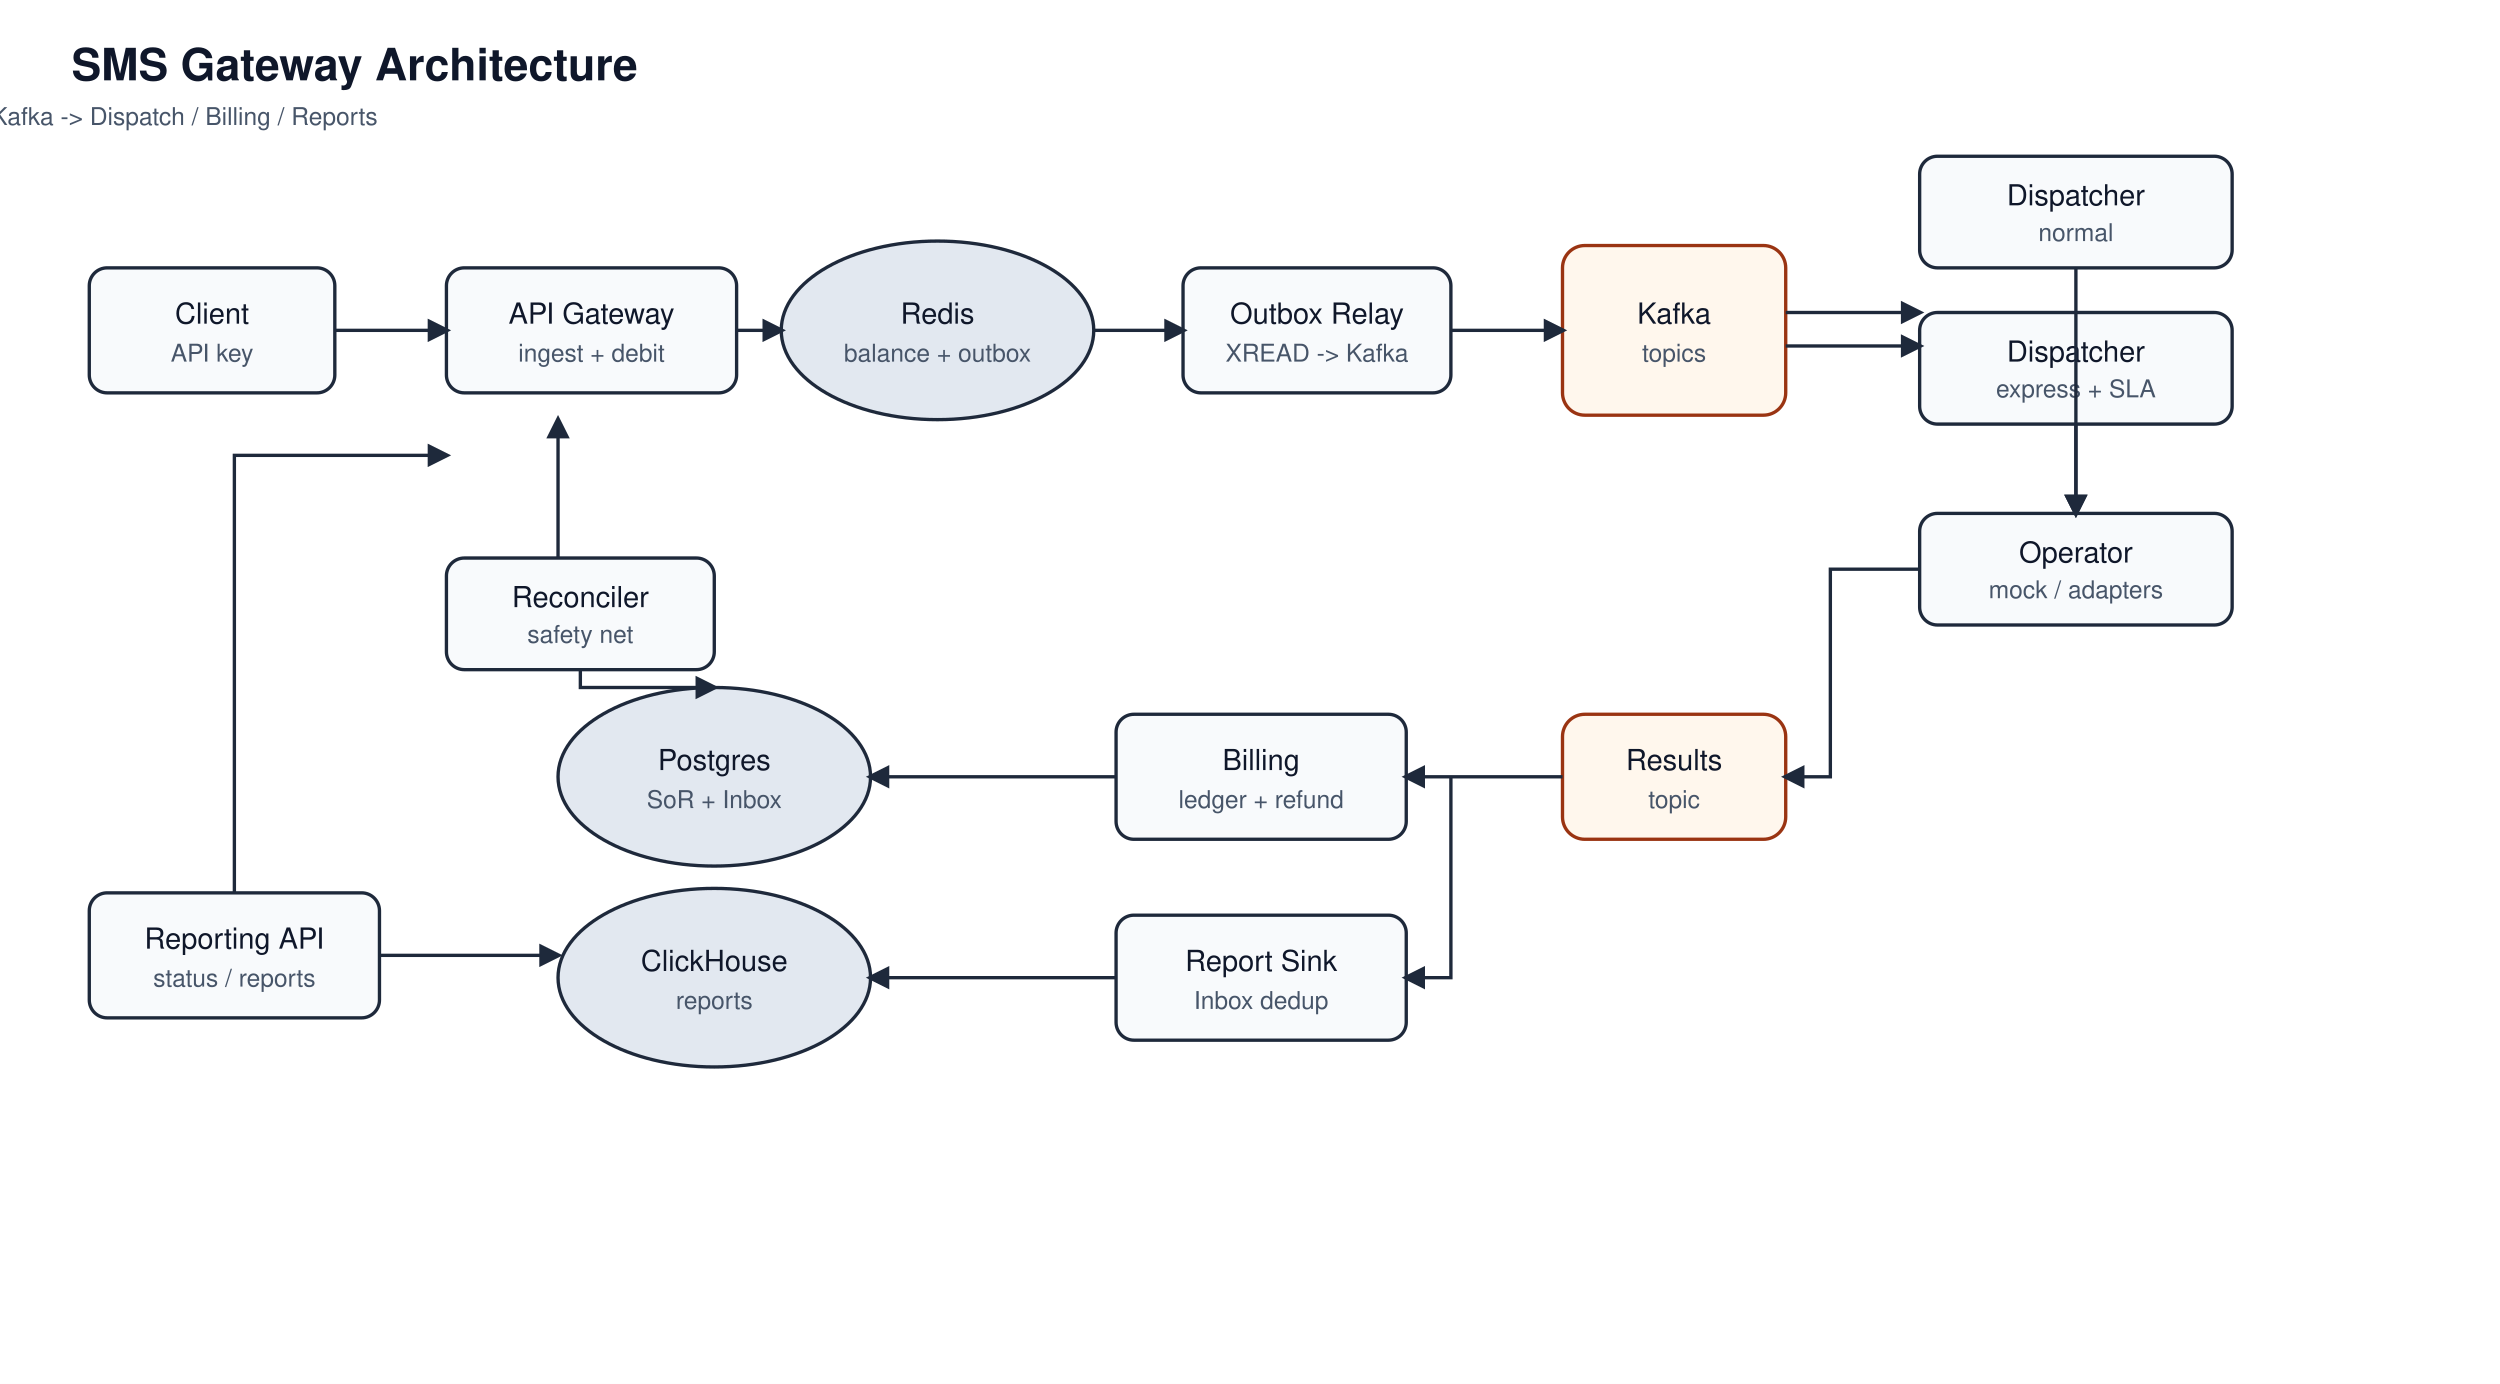
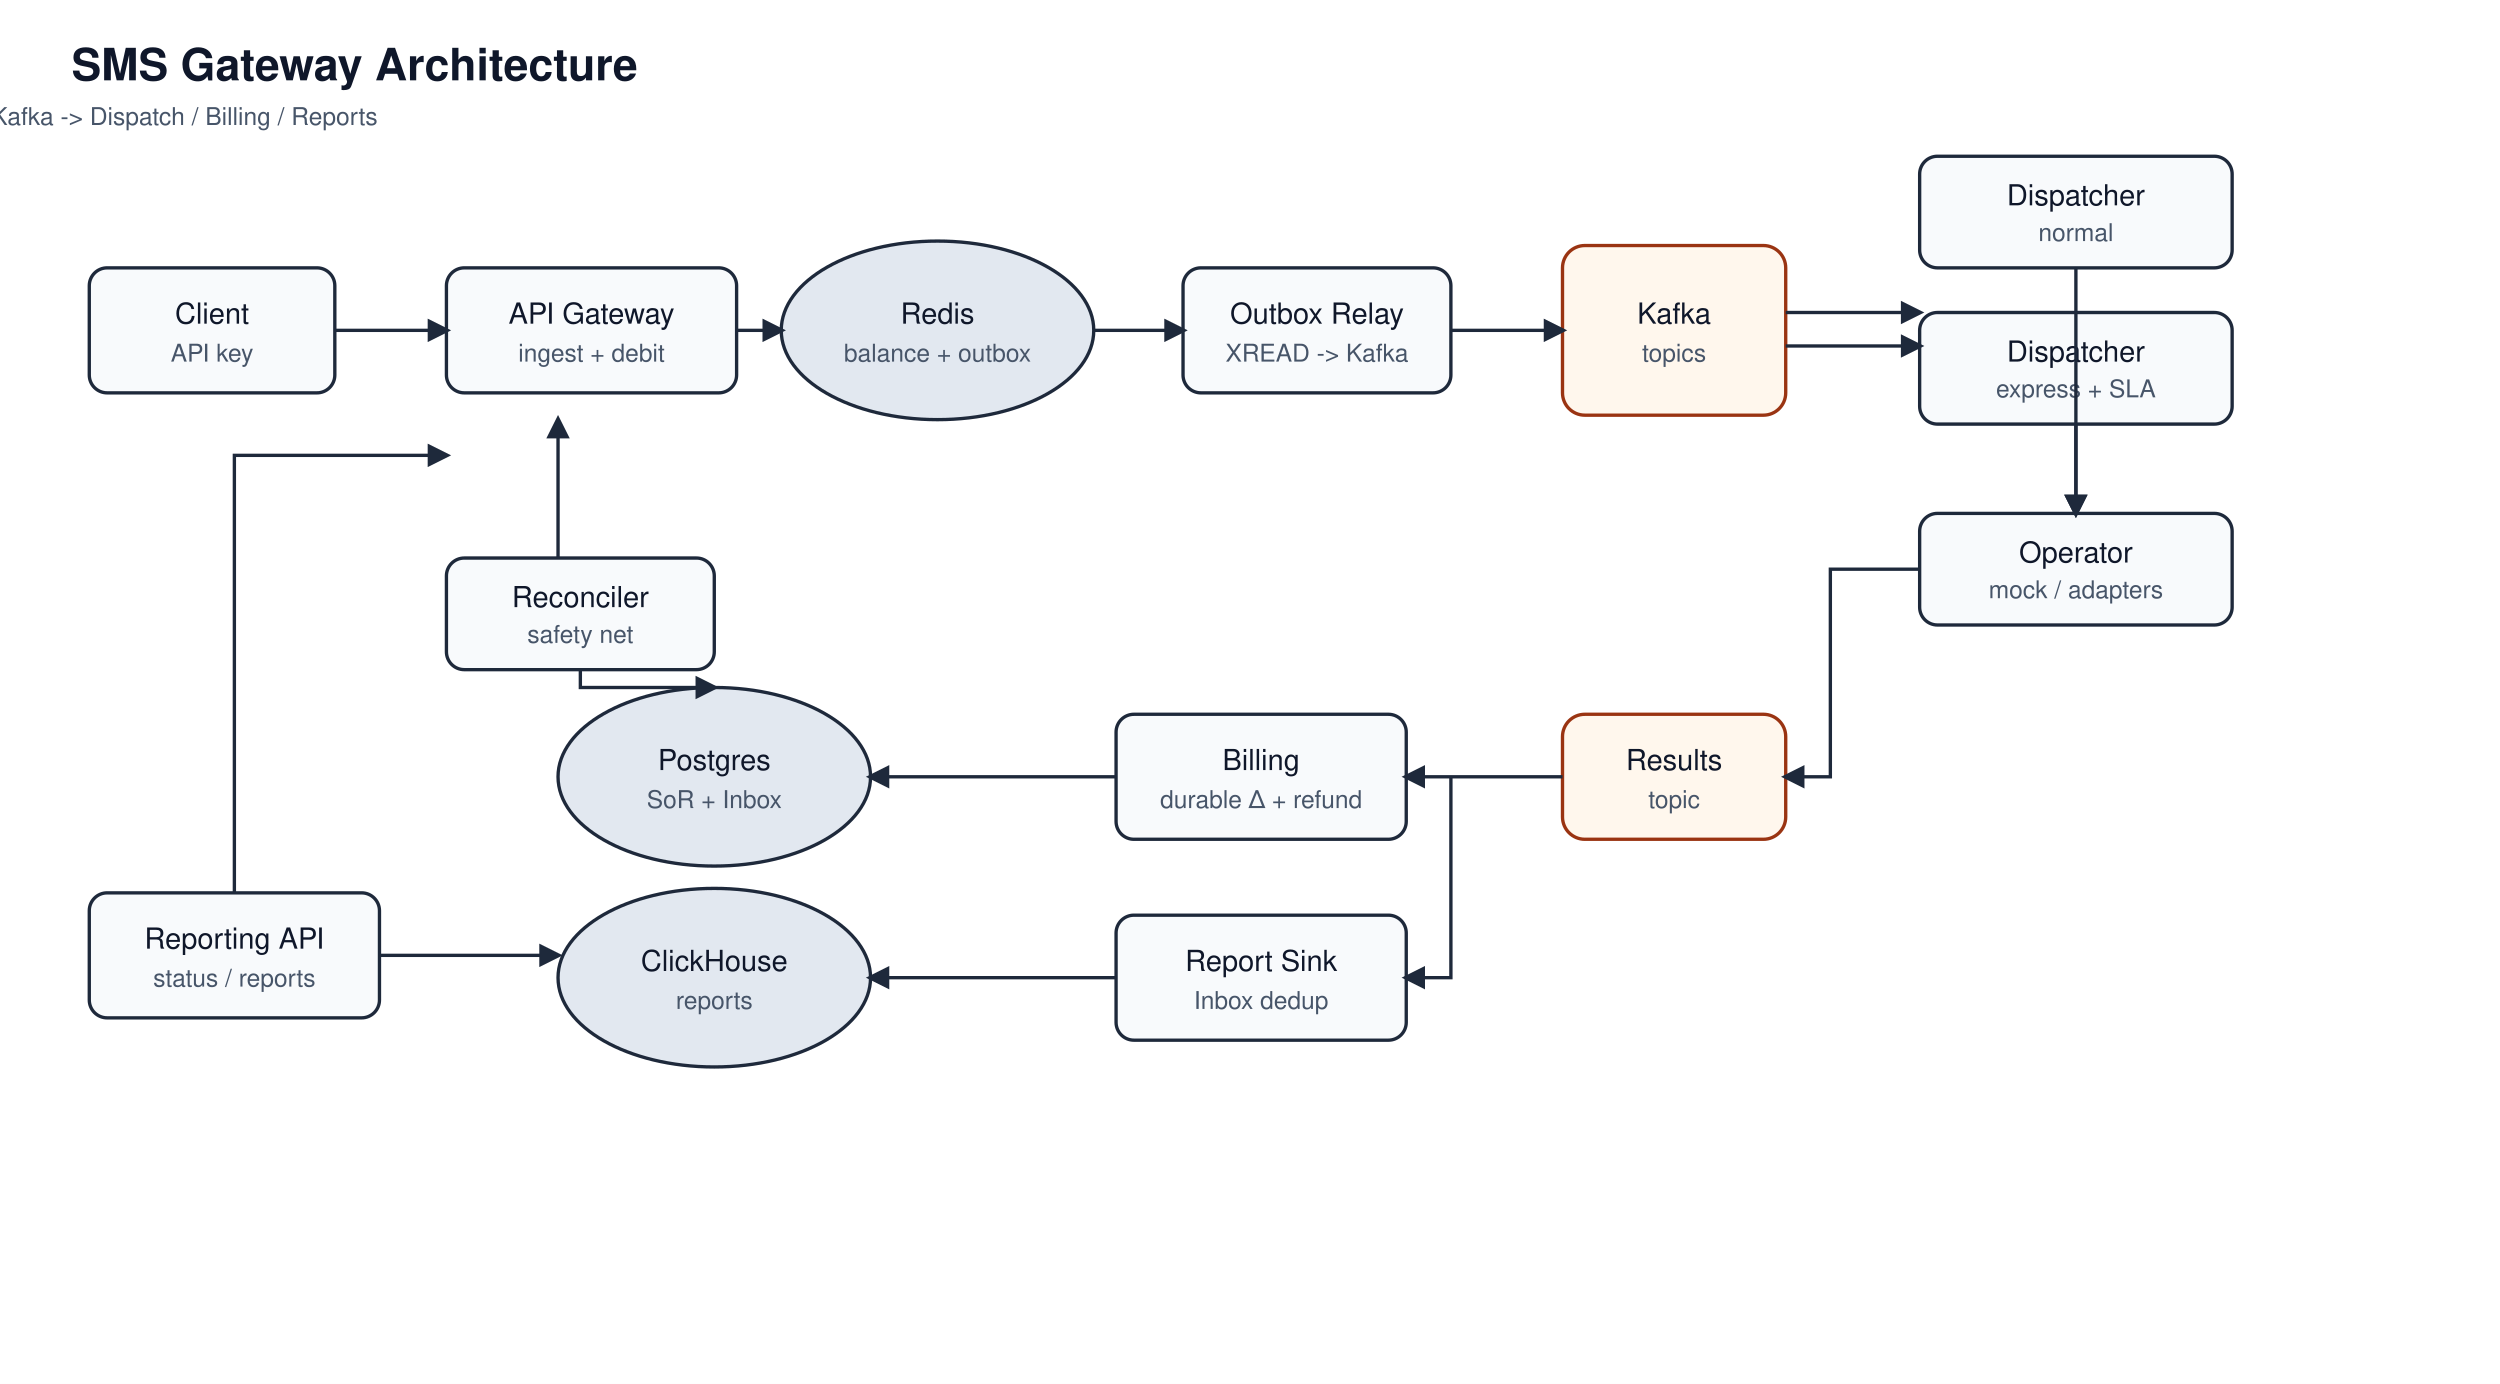
<svg xmlns="http://www.w3.org/2000/svg" viewBox="0 0 1120 620" role="img" aria-label="SMS Gateway architecture diagram">
  <defs>
    <marker id="arrow" viewBox="0 0 10 10" refX="8" refY="5" markerWidth="7" markerHeight="7" orient="auto-start-reverse">
      <path d="M0 0 L10 5 L0 10 z" fill="#1e293b" />
    </marker>
    <style>
      .box { fill:#f8fafc; stroke:#1e293b; stroke-width:1.5; }
      .store { fill:#e2e8f0; stroke:#1e293b; stroke-width:1.5; }
      .bus { fill:#fff7ed; stroke:#9a3412; stroke-width:1.5; }
      .lbl { font-family:Segoe UI,Helvetica,Arial,sans-serif; font-size:13px; fill:#0f172a; text-anchor:middle; }
      .sub { font-family:Segoe UI,Helvetica,Arial,sans-serif; font-size:11px; fill:#475569; text-anchor:middle; }
      .title { font-family:Segoe UI,Helvetica,Arial,sans-serif; font-size:20px; font-weight:600; fill:#0f172a; text-anchor:start; }
      .edge { stroke:#1e293b; stroke-width:1.5; fill:none; marker-end:url(#arrow); }
    </style>
  </defs>
  <rect width="1120" height="620" fill="#ffffff" />
  <text x="32" y="36" class="title">SMS Gateway Architecture</text>
  <text x="32" y="56" class="sub" text-anchor="start">Accept -&gt; Outbox -&gt; Kafka -&gt; Dispatch / Billing / Reports</text>
  <rect class="box" x="40" y="120" width="110" height="56" rx="8" />
  <text class="lbl" x="95" y="145">Client</text>
  <text class="sub" x="95" y="162">API key</text>
  <rect class="box" x="200" y="120" width="130" height="56" rx="8" />
  <text class="lbl" x="265" y="145">API Gateway</text>
  <text class="sub" x="265" y="162">ingest + debit</text>
  <ellipse class="store" cx="420" cy="148" rx="70" ry="40" />
  <text class="lbl" x="420" y="145">Redis</text>
  <text class="sub" x="420" y="162">balance + outbox</text>
  <rect class="box" x="530" y="120" width="120" height="56" rx="8" />
  <text class="lbl" x="590" y="145">Outbox Relay</text>
  <text class="sub" x="590" y="162">XREAD -&gt; Kafka</text>
  <rect class="bus" x="700" y="110" width="100" height="76" rx="10" />
  <text class="lbl" x="750" y="145">Kafka</text>
  <text class="sub" x="750" y="162">topics</text>
  <rect class="box" x="860" y="70" width="140" height="50" rx="8" />
  <text class="lbl" x="930" y="92">Dispatcher</text>
  <text class="sub" x="930" y="108">normal</text>
  <rect class="box" x="860" y="140" width="140" height="50" rx="8" />
  <text class="lbl" x="930" y="162">Dispatcher</text>
  <text class="sub" x="930" y="178">express + SLA</text>
  <rect class="box" x="860" y="230" width="140" height="50" rx="8" />
  <text class="lbl" x="930" y="252">Operator</text>
  <text class="sub" x="930" y="268">mock / adapters</text>
  <rect class="bus" x="700" y="320" width="100" height="56" rx="10" />
  <text class="lbl" x="750" y="345">Results</text>
  <text class="sub" x="750" y="362">topic</text>
  <rect class="box" x="500" y="320" width="130" height="56" rx="8" />
  <text class="lbl" x="565" y="345">Billing</text>
-   <text class="sub" x="565" y="362">ledger + refund</text>
+   <text class="sub" x="565" y="362">durable Δ + refund</text>
  <rect class="box" x="500" y="410" width="130" height="56" rx="8" />
  <text class="lbl" x="565" y="435">Report Sink</text>
  <text class="sub" x="565" y="452">Inbox dedup</text>
  <ellipse class="store" cx="320" cy="348" rx="70" ry="40" />
  <text class="lbl" x="320" y="345">Postgres</text>
  <text class="sub" x="320" y="362">SoR + Inbox</text>
  <ellipse class="store" cx="320" cy="438" rx="70" ry="40" />
  <text class="lbl" x="320" y="435">ClickHouse</text>
  <text class="sub" x="320" y="452">reports</text>
  <rect class="box" x="40" y="400" width="130" height="56" rx="8" />
  <text class="lbl" x="105" y="425">Reporting API</text>
  <text class="sub" x="105" y="442">status / reports</text>
  <rect class="box" x="200" y="250" width="120" height="50" rx="8" />
  <text class="lbl" x="260" y="272">Reconciler</text>
  <text class="sub" x="260" y="288">safety net</text>
  <path class="edge" d="M150 148 H200" />
  <path class="edge" d="M330 148 H350" />
  <path class="edge" d="M490 148 H530" />
  <path class="edge" d="M650 148 H700" />
  <path class="edge" d="M800 140 H860" />
  <path class="edge" d="M800 155 H860" />
  <path class="edge" d="M930 120 V230" />
  <path class="edge" d="M930 190 V230" />
  <path class="edge" d="M860 255 H820 V348 H800" />
  <path class="edge" d="M700 348 H630" />
  <path class="edge" d="M650 348 V438 H630" />
  <path class="edge" d="M500 348 H390" />
  <path class="edge" d="M500 438 H390" />
  <path class="edge" d="M105 400 V204 H200" />
  <path class="edge" d="M170 428 H250" />
  <path class="edge" d="M250 250 V188" />
  <path class="edge" d="M260 300 V308 H320" />
</svg>
